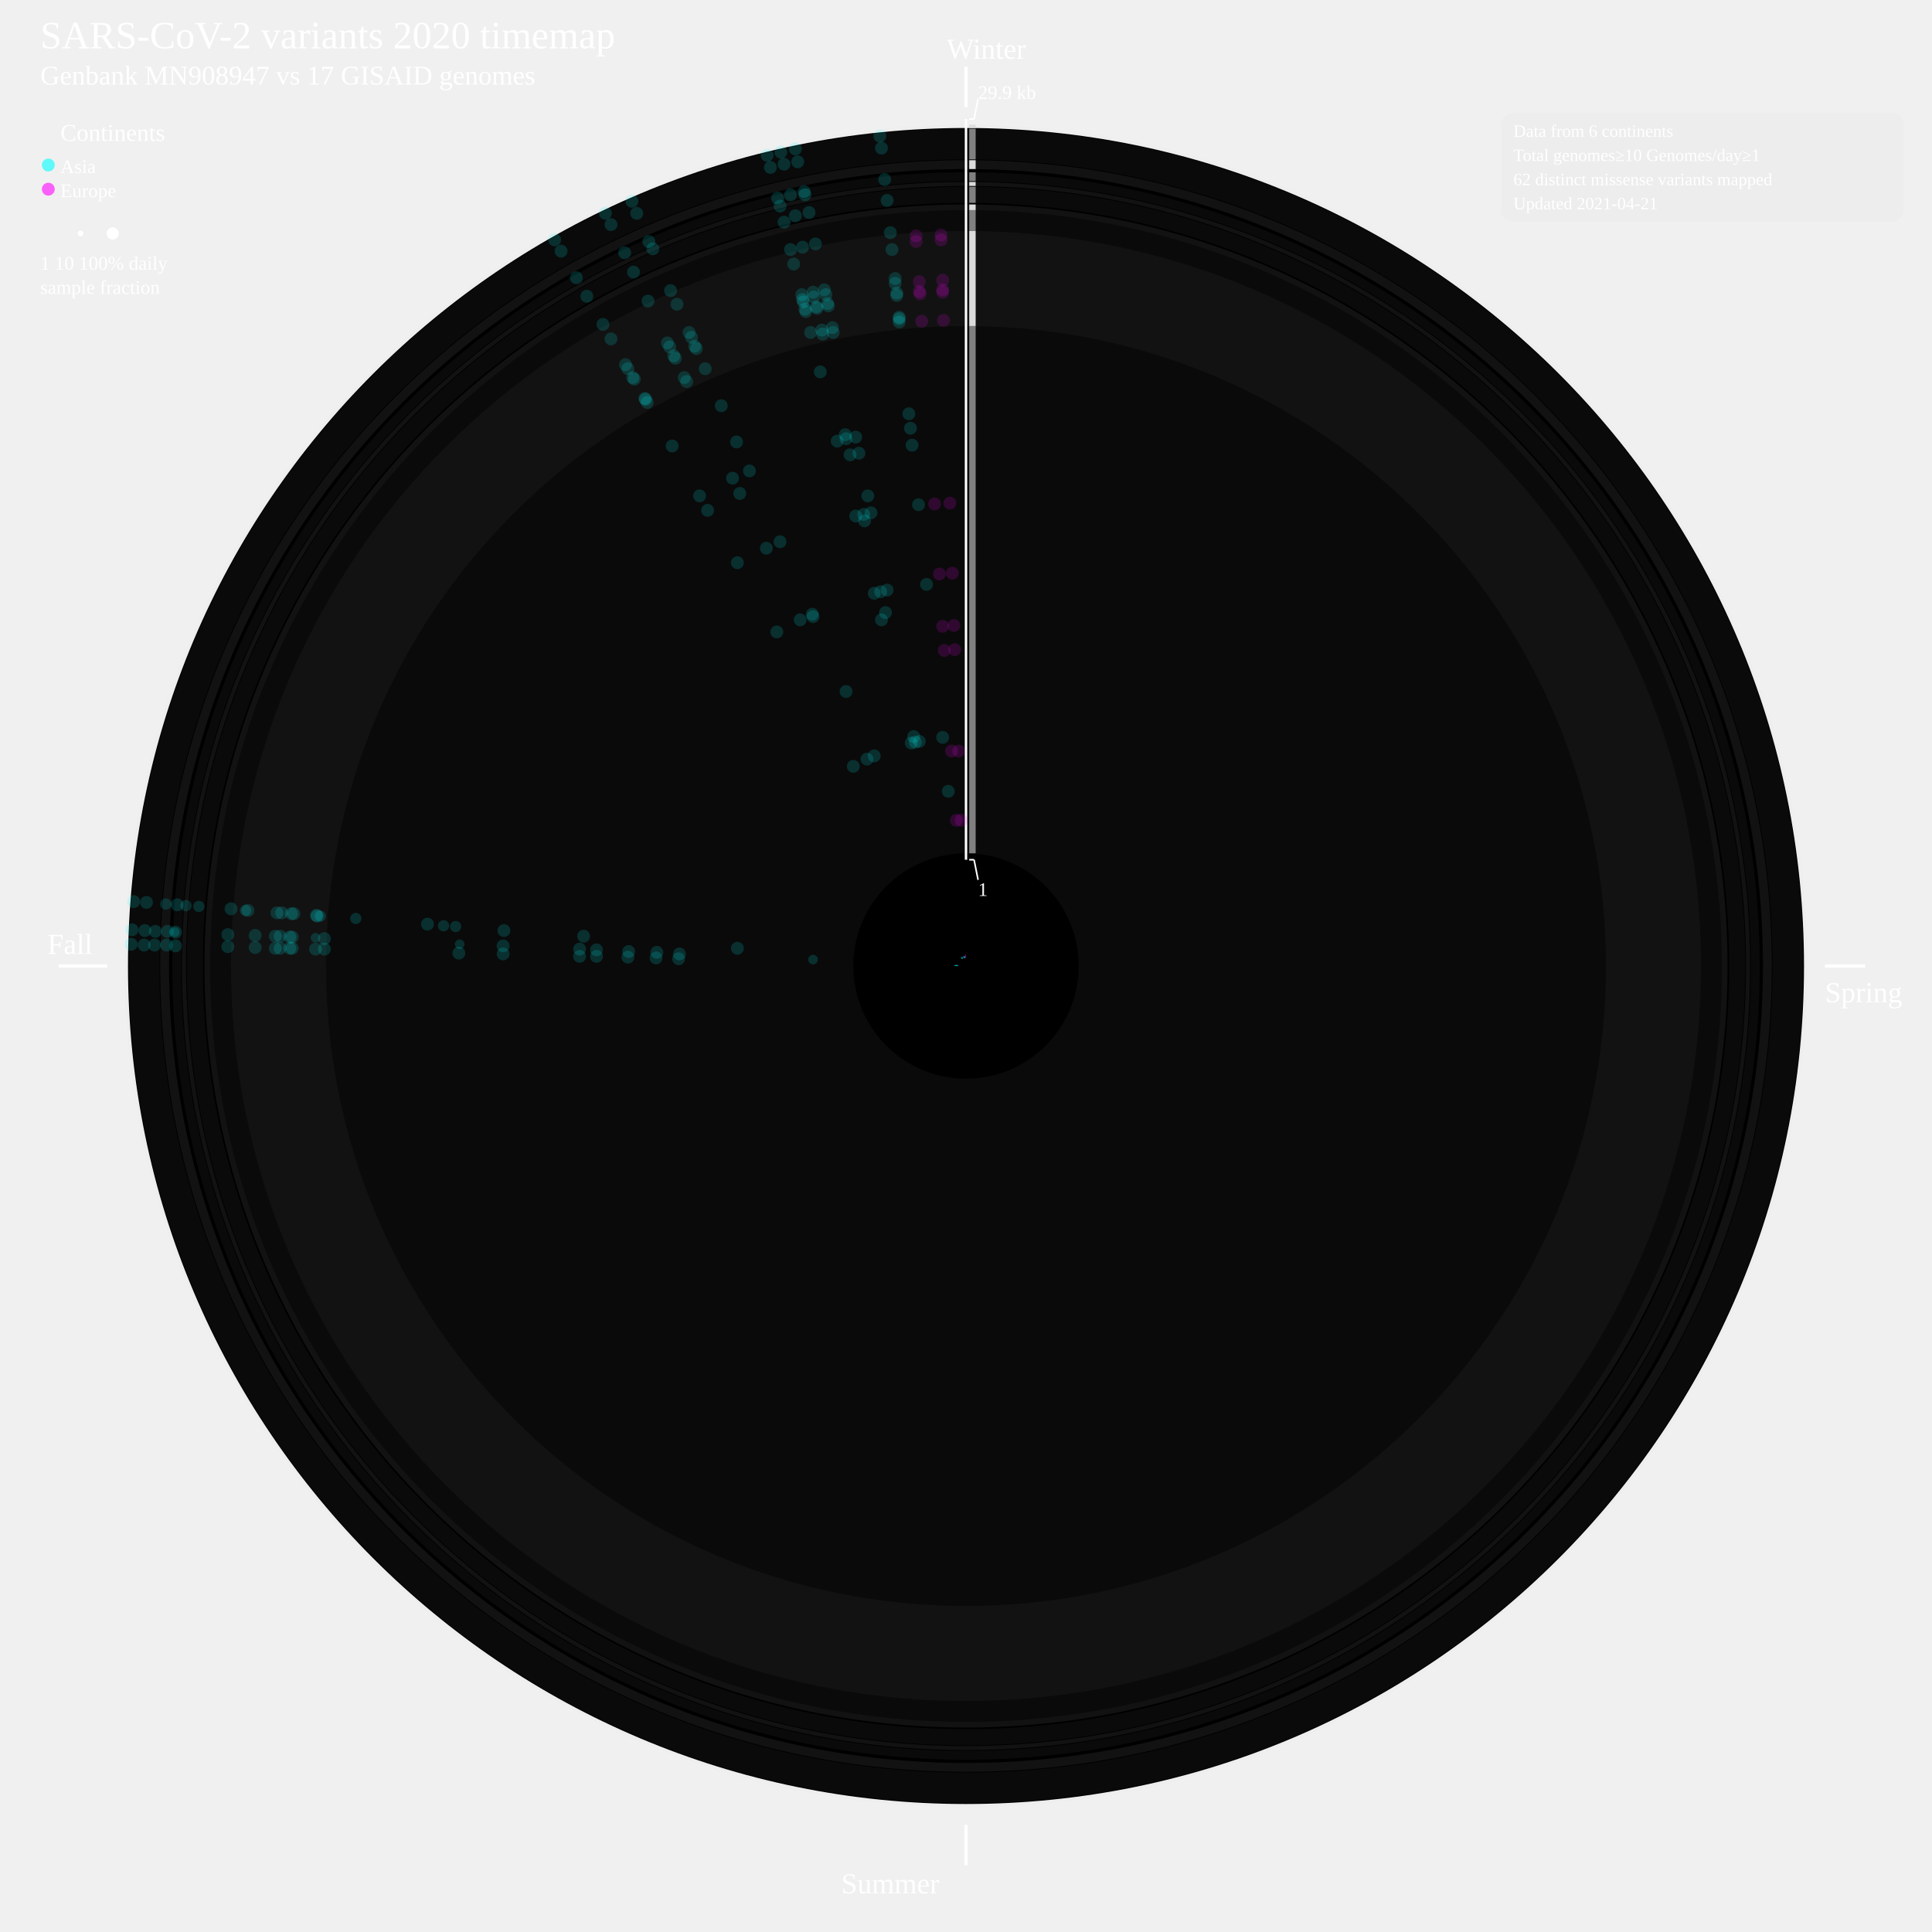
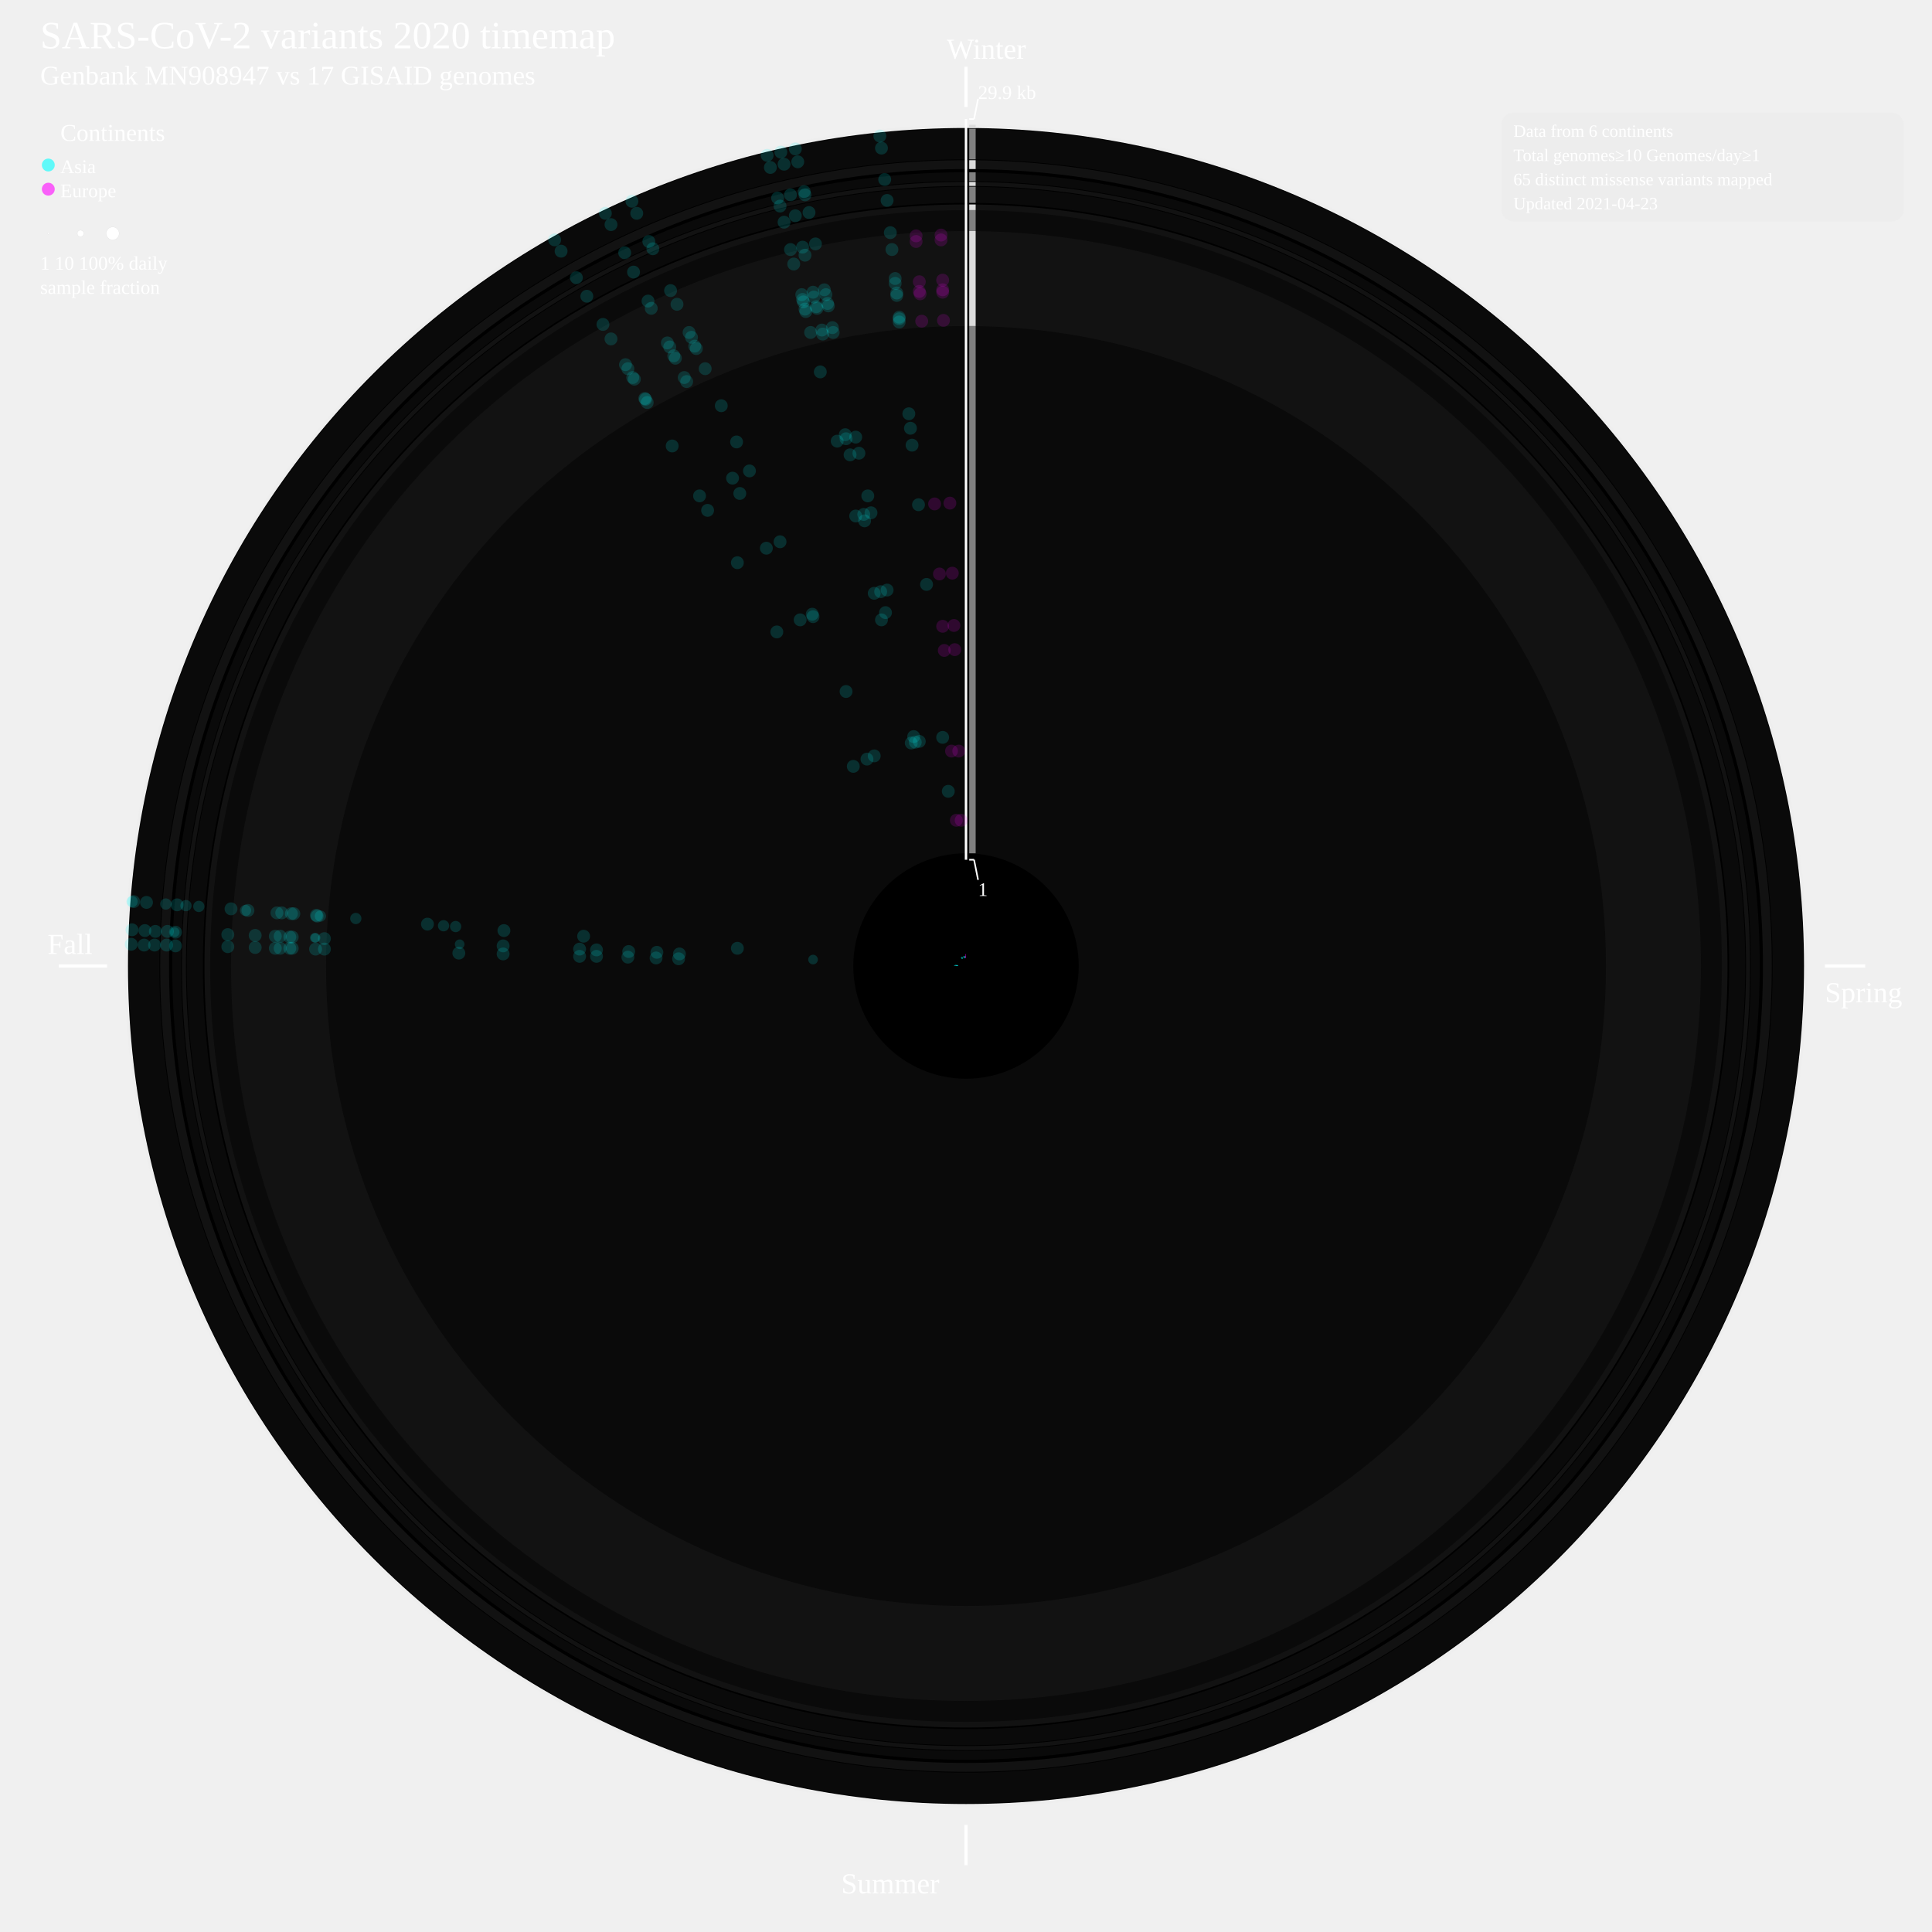
<svg xmlns="http://www.w3.org/2000/svg" width="2400" height="2400" style="background-color:black">
  <defs>
    <style type="text/css">
	.sb {
	stroke-width:0.8;
	stroke-opacity:50%;
	}
	.cv {
	stroke: none;
	fill-opacity:0.15;
	}
	a:link, a:visited {
	cursor: pointer;
	}
	a:hover, a:active {
	outline: dotted 2px yellow;
	}
	g:hover, g:active {
	outline: dotted 2px yellow;
	}
	</style>
  </defs>
  <circle cx="1200" cy="1200" r="1045" style="fill:gainsboro;stroke:black;stroke-width:0;fill-opacity:0.085;" />
  <circle cx="1200" cy="1200" r="1041" style="fill:black;stroke:black;stroke-width:0;fill-opacity:1;" />
  <circle cx="1200" cy="1200" r="1040" style="fill:grey;stroke:black;stroke-width:0;fill-opacity:0.085;" />
  <circle cx="1200" cy="1200" r="1002" style="fill:black;stroke:black;stroke-width:0;fill-opacity:1;" />
  <circle cx="1200" cy="1200" r="1001" style="fill:gainsboro;stroke:black;stroke-width:0;fill-opacity:0.085;" />
  <circle cx="1200" cy="1200" r="990" style="fill:black;stroke:black;stroke-width:0;fill-opacity:1;" />
  <circle cx="1200" cy="1200" r="986" style="fill:grey;stroke:black;stroke-width:0;fill-opacity:0.085;" />
  <circle cx="1200" cy="1200" r="975" style="fill:black;stroke:black;stroke-width:0;fill-opacity:1;" />
  <circle cx="1200" cy="1200" r="974" style="fill:gainsboro;stroke:black;stroke-width:0;fill-opacity:0.085;" />
  <circle cx="1200" cy="1200" r="969" style="fill:black;stroke:black;stroke-width:0;fill-opacity:1;" />
  <circle cx="1200" cy="1200" r="968" style="fill:grey;stroke:black;stroke-width:0;fill-opacity:0.085;" />
  <circle cx="1200" cy="1200" r="948" style="fill:black;stroke:black;stroke-width:0;fill-opacity:1;" />
  <circle cx="1200" cy="1200" r="946" style="fill:gainsboro;stroke:black;stroke-width:0;fill-opacity:0.085;" />
  <circle cx="1200" cy="1200" r="939" style="fill:black;stroke:black;stroke-width:0;fill-opacity:1;" />
  <circle cx="1200" cy="1200" r="939" style="fill:grey;stroke:black;stroke-width:0;fill-opacity:0.085;" />
  <circle cx="1200" cy="1200" r="913" style="fill:black;stroke:black;stroke-width:0;fill-opacity:1;" />
  <circle cx="1200" cy="1200" r="913" style="fill:gainsboro;stroke:black;stroke-width:0;fill-opacity:0.085;" />
  <circle cx="1200" cy="1200" r="795" style="fill:black;stroke:black;stroke-width:0;fill-opacity:1;" />
  <circle cx="1200" cy="1200" r="795" style="fill:grey;stroke:black;stroke-width:0;fill-opacity:0.085;" />
  <circle cx="1200" cy="1200" r="140" style="fill:black;stroke:black;stroke-width:0;fill-opacity:1;" />
  <a href="https://bcgsc.github.io/SARS2/">
    <text font-size="4.0em" x="50" y="60" fill="white">SARS-CoV-2 variants 2020 timemap</text>
  </a>
  <text font-size="2.8em" x="50" y="105" fill="white">Genbank MN908947 vs 17 GISAID genomes</text>
  <line x1="1200" y1="82.938" x2="1200" y2="132.938" style="stroke:white;stroke-width:4" />
  <text font-size="3.0em" x="1176" y="72.938" fill="white">Winter</text>
  <line x1="2267" y1="1200" x2="2317" y2="1200" style="stroke:white;stroke-width:4" />
  <text font-size="3.0em" x="2267" y="1245" fill="white">Spring</text>
  <line x1="1200" y1="2267" x2="1200" y2="2317" style="stroke:white;stroke-width:4" />
  <text font-size="3.0em" x="1045" y="2352" fill="white">Summer</text>
  <line x1="133" y1="1200" x2="73" y2="1200" style="stroke:white;stroke-width:4" />
  <text font-size="3.0em" x="59" y="1185" fill="white">Fall</text>
  <g>
    <line x1="1208" y1="1060" x2="1208" y2="405" style="stroke:grey;stroke-width:8" />
  </g>
  <g>
    <line x1="1208" y1="405" x2="1208" y2="287" style="stroke:gainsboro;stroke-width:8" />
  </g>
  <g>
    <line x1="1208" y1="287" x2="1208" y2="261" style="stroke:grey;stroke-width:8" />
  </g>
  <g>
    <line x1="1208" y1="261" x2="1208" y2="254" style="stroke:gainsboro;stroke-width:8" />
  </g>
  <g>
    <line x1="1208" y1="252" x2="1208" y2="232" style="stroke:grey;stroke-width:8" />
  </g>
  <g>
    <line x1="1208" y1="231" x2="1208" y2="226" style="stroke:gainsboro;stroke-width:8" />
  </g>
  <g>
    <line x1="1208" y1="225" x2="1208" y2="214" style="stroke:grey;stroke-width:8" />
  </g>
  <g>
    <line x1="1208" y1="210" x2="1208" y2="199" style="stroke:gainsboro;stroke-width:8" />
  </g>
  <g>
    <line x1="1208" y1="198" x2="1208" y2="160" style="stroke:grey;stroke-width:8" />
  </g>
  <g>
    <line x1="1208" y1="159" x2="1208" y2="155" style="stroke:gainsboro;stroke-width:8" />
  </g>
  <line x1="1200" y1="147.938" x2="1200" y2="1068" style="stroke:white;stroke-width:3" />
  <line x1="1204" y1="147.938" x2="1210" y2="147.938" style="stroke:white;stroke-width:2" />
  <line x1="1210" y1="147.938" x2="1215" y2="122.938" style="stroke:white;stroke-width:2" />
  <line x1="1204" y1="1068" x2="1210" y2="1068" style="stroke:white;stroke-width:2" />
  <line x1="1210" y1="1068" x2="1215" y2="1093" style="stroke:white;stroke-width:2" />
  <text font-size="2.0em" x="1215" y="122.938" fill="white">29.9 kb</text>
  <text font-size="2.0em" x="1215" y="1113" fill="white">1</text>
  <text font-size="2.5em" x="75" y="175" fill="white">Continents</text>
  <circle cx="60" cy="205" r="8" style="fill:cyan;stroke:black;stroke-width:0;fill-opacity:0.6;" />
  <text font-size="2.0em" x="75" y="215" fill="white">Asia</text>
  <circle cx="60" cy="235" r="8" style="fill:fuchsia;stroke:black;stroke-width:0;fill-opacity:0.6;" />
  <text font-size="2.0em" x="75" y="245" fill="white">Europe</text>
  <circle cx="60" cy="290" r="1" style="fill:white;stroke:lightgrey;stroke-width:0.2;" />
  <circle cx="100" cy="290" r="4" style="fill:white;stroke:lightgrey;stroke-width:0.2;" />
  <circle cx="140" cy="290" r="8" style="fill:white;stroke:lightgrey;stroke-width:0.2;" />
  <text font-size="2.0em" x="50" y="335" fill="white">1      10        100% daily</text>
  <text font-size="2.0em" x="50" y="365" fill="white">sample fraction</text>
  <g>
    <line x1="1190.0" y1="1199.7" x2="1187.6" y2="1199.7" style="stroke:cyan;" class="sb" />
  </g>
  <g>
    <circle cx="843" cy="1191" r="8" style="fill:cyan;" class="cv" />
  </g>
  <g>
    <circle cx="815" cy="1190" r="8" style="fill:cyan;" class="cv" />
  </g>
  <g>
    <circle cx="780" cy="1189" r="8" style="fill:cyan;" class="cv" />
  </g>
  <g>
    <circle cx="741" cy="1188" r="8" style="fill:cyan;" class="cv" />
  </g>
  <g>
    <circle cx="720" cy="1188" r="8" style="fill:cyan;" class="cv" />
  </g>
  <g>
    <circle cx="625" cy="1185" r="8" style="fill:cyan;" class="cv" />
  </g>
  <g>
    <circle cx="570" cy="1184" r="8" style="fill:cyan;" class="cv" />
  </g>
  <g>
    <circle cx="403" cy="1179" r="8" style="fill:cyan;" class="cv" />
  </g>
  <g>
    <circle cx="392" cy="1179" r="8" style="fill:cyan;" class="cv" />
  </g>
  <g>
    <circle cx="363" cy="1178" r="8" style="fill:cyan;" class="cv" />
  </g>
  <g>
    <circle cx="360" cy="1178" r="8" style="fill:cyan;" class="cv" />
  </g>
  <g>
    <circle cx="348" cy="1178" r="8" style="fill:cyan;" class="cv" />
  </g>
  <g>
    <circle cx="342" cy="1178" r="8" style="fill:cyan;" class="cv" />
  </g>
  <g>
    <circle cx="317" cy="1177" r="8" style="fill:cyan;" class="cv" />
  </g>
  <g>
    <circle cx="283" cy="1176" r="8" style="fill:cyan;" class="cv" />
  </g>
  <g>
    <circle cx="218" cy="1175" r="8" style="fill:cyan;" class="cv" />
  </g>
  <g>
    <circle cx="207" cy="1174" r="8" style="fill:cyan;" class="cv" />
  </g>
  <g>
    <circle cx="192" cy="1174" r="8" style="fill:cyan;" class="cv" />
  </g>
  <g>
    <circle cx="179" cy="1174" r="8" style="fill:cyan;" class="cv" />
  </g>
  <g>
    <circle cx="163" cy="1173" r="8" style="fill:cyan;" class="cv" />
  </g>
  <g>
    <line x1="1190.0" y1="1199.6" x2="1185.2" y2="1199.4" style="stroke:cyan;" class="sb" />
  </g>
  <g>
    <circle cx="1010" cy="1192" r="6" style="fill:cyan;" class="cv" />
  </g>
  <g>
    <circle cx="844" cy="1185" r="8" style="fill:cyan;" class="cv" />
  </g>
  <g>
    <circle cx="816" cy="1183" r="8" style="fill:cyan;" class="cv" />
  </g>
  <g>
    <circle cx="781" cy="1182" r="8" style="fill:cyan;" class="cv" />
  </g>
  <g>
    <circle cx="741" cy="1180" r="8" style="fill:cyan;" class="cv" />
  </g>
  <g>
    <circle cx="720" cy="1179" r="8" style="fill:cyan;" class="cv" />
  </g>
  <g>
    <circle cx="625" cy="1175" r="8" style="fill:cyan;" class="cv" />
  </g>
  <g>
    <circle cx="571" cy="1173" r="6" style="fill:cyan;" class="cv" />
  </g>
  <g>
    <circle cx="403" cy="1166" r="8" style="fill:cyan;" class="cv" />
  </g>
  <g>
    <circle cx="392" cy="1165" r="6" style="fill:cyan;" class="cv" />
  </g>
  <g>
+     <circle cx="391" cy="1165" r="6" style="fill:cyan;" class="cv" />
+   </g>
+   <g>
    <circle cx="363" cy="1164" r="8" style="fill:cyan;" class="cv" />
  </g>
  <g>
    <circle cx="360" cy="1164" r="8" style="fill:cyan;" class="cv" />
  </g>
  <g>
    <circle cx="348" cy="1163" r="8" style="fill:cyan;" class="cv" />
  </g>
  <g>
    <circle cx="342" cy="1163" r="8" style="fill:cyan;" class="cv" />
  </g>
  <g>
    <circle cx="317" cy="1162" r="8" style="fill:cyan;" class="cv" />
  </g>
  <g>
    <circle cx="283" cy="1161" r="8" style="fill:cyan;" class="cv" />
  </g>
  <g>
    <circle cx="218" cy="1158" r="8" style="fill:cyan;" class="cv" />
  </g>
  <g>
    <circle cx="217" cy="1158" r="6" style="fill:cyan;" class="cv" />
  </g>
  <g>
    <circle cx="208" cy="1157" r="8" style="fill:cyan;" class="cv" />
  </g>
  <g>
    <circle cx="193" cy="1157" r="8" style="fill:cyan;" class="cv" />
  </g>
  <g>
    <circle cx="180" cy="1156" r="8" style="fill:cyan;" class="cv" />
  </g>
  <g>
    <circle cx="164" cy="1155" r="8" style="fill:cyan;" class="cv" />
  </g>
  <g>
    <line x1="1190.0" y1="1199.2" x2="1186.2" y2="1198.9" style="stroke:cyan;" class="sb" />
  </g>
  <g>
    <circle cx="916" cy="1178" r="8" style="fill:cyan;" class="cv" />
  </g>
  <g>
    <circle cx="725" cy="1163" r="8" style="fill:cyan;" class="cv" />
  </g>
  <g>
    <circle cx="626" cy="1156" r="8" style="fill:cyan;" class="cv" />
  </g>
  <g>
    <circle cx="566" cy="1151" r="7" style="fill:cyan;" class="cv" />
  </g>
  <g>
    <circle cx="551" cy="1150" r="7" style="fill:cyan;" class="cv" />
  </g>
  <g>
    <circle cx="531" cy="1148" r="8" style="fill:cyan;" class="cv" />
  </g>
  <g>
    <circle cx="442" cy="1141" r="7" style="fill:cyan;" class="cv" />
  </g>
  <g>
    <circle cx="398" cy="1138" r="7" style="fill:cyan;" class="cv" />
  </g>
  <g>
    <circle cx="394" cy="1138" r="8" style="fill:cyan;" class="cv" />
  </g>
  <g>
    <circle cx="393" cy="1137" r="8" style="fill:cyan;" class="cv" />
  </g>
  <g>
    <circle cx="365" cy="1135" r="8" style="fill:cyan;" class="cv" />
  </g>
  <g>
    <circle cx="362" cy="1135" r="8" style="fill:cyan;" class="cv" />
  </g>
  <g>
    <circle cx="350" cy="1134" r="8" style="fill:cyan;" class="cv" />
  </g>
  <g>
    <circle cx="344" cy="1134" r="8" style="fill:cyan;" class="cv" />
  </g>
  <g>
    <circle cx="308" cy="1131" r="8" style="fill:cyan;" class="cv" />
  </g>
  <g>
    <circle cx="305" cy="1131" r="7" style="fill:cyan;" class="cv" />
  </g>
  <g>
    <circle cx="287" cy="1129" r="8" style="fill:cyan;" class="cv" />
  </g>
  <g>
    <circle cx="247" cy="1126" r="7" style="fill:cyan;" class="cv" />
  </g>
  <g>
    <circle cx="231" cy="1125" r="7" style="fill:cyan;" class="cv" />
  </g>
  <g>
    <circle cx="220" cy="1124" r="8" style="fill:cyan;" class="cv" />
  </g>
  <g>
    <circle cx="206" cy="1123" r="7" style="fill:cyan;" class="cv" />
  </g>
  <g>
    <circle cx="182" cy="1121" r="8" style="fill:cyan;" class="cv" />
  </g>
  <g>
    <circle cx="166" cy="1120" r="8" style="fill:cyan;" class="cv" />
  </g>
  <g>
+     <circle cx="164" cy="1120" r="7" style="fill:cyan;" class="cv" />
+   </g>
+   <g>
    <line x1="1195.1" y1="1191.3" x2="1193.9" y2="1189.2" style="stroke:cyan;" class="sb" />
  </g>
  <g>
    <circle cx="1060" cy="952" r="8" style="fill:cyan;" class="cv" />
  </g>
  <g>
    <circle cx="965" cy="785" r="8" style="fill:cyan;" class="cv" />
  </g>
  <g>
    <circle cx="916" cy="699" r="8" style="fill:cyan;" class="cv" />
  </g>
  <g>
    <circle cx="879" cy="634" r="8" style="fill:cyan;" class="cv" />
  </g>
  <g>
    <circle cx="869" cy="616" r="8" style="fill:cyan;" class="cv" />
  </g>
  <g>
    <circle cx="835" cy="554" r="8" style="fill:cyan;" class="cv" />
  </g>
  <g>
    <circle cx="804" cy="500" r="8" style="fill:cyan;" class="cv" />
  </g>
  <g>
    <circle cx="802" cy="496" r="8" style="fill:cyan;" class="cv" />
  </g>
  <g>
    <circle cx="801" cy="495" r="8" style="fill:cyan;" class="cv" />
  </g>
  <g>
    <circle cx="788" cy="471" r="8" style="fill:cyan;" class="cv" />
  </g>
  <g>
    <circle cx="786" cy="469" r="8" style="fill:cyan;" class="cv" />
  </g>
  <g>
    <circle cx="780" cy="458" r="8" style="fill:cyan;" class="cv" />
  </g>
  <g>
    <circle cx="777" cy="453" r="8" style="fill:cyan;" class="cv" />
  </g>
  <g>
    <circle cx="759" cy="421" r="8" style="fill:cyan;" class="cv" />
  </g>
  <g>
    <circle cx="749" cy="403" r="8" style="fill:cyan;" class="cv" />
  </g>
  <g>
    <circle cx="729" cy="368" r="8" style="fill:cyan;" class="cv" />
  </g>
  <g>
    <circle cx="716" cy="345" r="8" style="fill:cyan;" class="cv" />
  </g>
  <g>
    <circle cx="697" cy="312" r="8" style="fill:cyan;" class="cv" />
  </g>
  <g>
    <circle cx="689" cy="298" r="8" style="fill:cyan;" class="cv" />
  </g>
  <g>
    <line x1="1195.7" y1="1191.0" x2="1194.6" y2="1188.8" style="stroke:cyan;" class="sb" />
  </g>
  <g>
    <circle cx="1077" cy="943" r="8" style="fill:cyan;" class="cv" />
  </g>
  <g>
    <circle cx="994" cy="770" r="8" style="fill:cyan;" class="cv" />
  </g>
  <g>
    <circle cx="952" cy="681" r="8" style="fill:cyan;" class="cv" />
  </g>
  <g>
    <circle cx="919" cy="613" r="8" style="fill:cyan;" class="cv" />
  </g>
  <g>
    <circle cx="910" cy="594" r="8" style="fill:cyan;" class="cv" />
  </g>
  <g>
    <circle cx="853" cy="474" r="8" style="fill:cyan;" class="cv" />
  </g>
  <g>
    <circle cx="850" cy="469" r="8" style="fill:cyan;" class="cv" />
  </g>
  <g>
    <circle cx="839" cy="445" r="8" style="fill:cyan;" class="cv" />
  </g>
  <g>
    <circle cx="837" cy="442" r="8" style="fill:cyan;" class="cv" />
  </g>
  <g>
    <circle cx="832" cy="431" r="8" style="fill:cyan;" class="cv" />
  </g>
  <g>
    <circle cx="829" cy="426" r="8" style="fill:cyan;" class="cv" />
  </g>
  <g>
+     <circle cx="809" cy="383" r="8" style="fill:cyan;" class="cv" />
+   </g>
+   <g>
    <circle cx="805" cy="374" r="8" style="fill:cyan;" class="cv" />
  </g>
  <g>
    <circle cx="787" cy="338" r="8" style="fill:cyan;" class="cv" />
  </g>
  <g>
    <circle cx="776" cy="314" r="8" style="fill:cyan;" class="cv" />
  </g>
  <g>
    <circle cx="759" cy="279" r="8" style="fill:cyan;" class="cv" />
  </g>
  <g>
    <circle cx="752" cy="265" r="8" style="fill:cyan;" class="cv" />
  </g>
  <g>
    <line x1="1196.0" y1="1190.8" x2="1195.0" y2="1188.6" style="stroke:cyan;" class="sb" />
  </g>
  <g>
    <circle cx="1086" cy="939" r="8" style="fill:cyan;" class="cv" />
  </g>
  <g>
    <circle cx="1051" cy="859" r="8" style="fill:cyan;" class="cv" />
  </g>
  <g>
    <circle cx="1010" cy="766" r="8" style="fill:cyan;" class="cv" />
  </g>
  <g>
    <circle cx="1009" cy="763" r="8" style="fill:cyan;" class="cv" />
  </g>
  <g>
    <circle cx="969" cy="673" r="8" style="fill:cyan;" class="cv" />
  </g>
  <g>
    <circle cx="931" cy="585" r="8" style="fill:cyan;" class="cv" />
  </g>
  <g>
    <circle cx="915" cy="549" r="8" style="fill:cyan;" class="cv" />
  </g>
  <g>
    <circle cx="896" cy="504" r="8" style="fill:cyan;" class="cv" />
  </g>
  <g>
    <circle cx="876" cy="458" r="8" style="fill:cyan;" class="cv" />
  </g>
  <g>
    <circle cx="865" cy="433" r="8" style="fill:cyan;" class="cv" />
  </g>
  <g>
    <circle cx="863" cy="430" r="8" style="fill:cyan;" class="cv" />
  </g>
  <g>
    <circle cx="859" cy="419" r="8" style="fill:cyan;" class="cv" />
  </g>
  <g>
    <circle cx="856" cy="413" r="8" style="fill:cyan;" class="cv" />
  </g>
  <g>
    <circle cx="841" cy="378" r="8" style="fill:cyan;" class="cv" />
  </g>
  <g>
    <circle cx="833" cy="361" r="8" style="fill:cyan;" class="cv" />
  </g>
  <g>
    <circle cx="811" cy="309" r="8" style="fill:cyan;" class="cv" />
  </g>
  <g>
    <circle cx="806" cy="300" r="8" style="fill:cyan;" class="cv" />
  </g>
  <g>
    <circle cx="791" cy="265" r="8" style="fill:cyan;" class="cv" />
  </g>
  <g>
    <circle cx="785" cy="250" r="8" style="fill:cyan;" class="cv" />
  </g>
  <g>
    <line x1="1197.6" y1="1190.3" x2="1197.0" y2="1187.9" style="stroke:cyan;" class="sb" />
  </g>
  <g>
    <circle cx="1132" cy="923" r="8" style="fill:cyan;" class="cv" />
  </g>
  <g>
    <circle cx="1095" cy="770" r="8" style="fill:cyan;" class="cv" />
  </g>
  <g>
    <circle cx="1086" cy="737" r="8" style="fill:cyan;" class="cv" />
  </g>
  <g>
    <circle cx="1063" cy="641" r="8" style="fill:cyan;" class="cv" />
  </g>
  <g>
    <circle cx="1040" cy="548" r="8" style="fill:cyan;" class="cv" />
  </g>
  <g>
    <circle cx="1019" cy="462" r="8" style="fill:cyan;" class="cv" />
  </g>
  <g>
    <circle cx="1007" cy="413" r="8" style="fill:cyan;" class="cv" />
  </g>
  <g>
    <circle cx="1001" cy="387" r="8" style="fill:cyan;" class="cv" />
  </g>
  <g>
    <circle cx="1000" cy="384" r="8" style="fill:cyan;" class="cv" />
  </g>
  <g>
    <circle cx="998" cy="375" r="8" style="fill:cyan;" class="cv" />
  </g>
  <g>
    <circle cx="997" cy="372" r="8" style="fill:cyan;" class="cv" />
  </g>
  <g>
    <circle cx="996" cy="366" r="8" style="fill:cyan;" class="cv" />
  </g>
  <g>
    <circle cx="986" cy="328" r="8" style="fill:cyan;" class="cv" />
  </g>
  <g>
    <circle cx="982" cy="310" r="8" style="fill:cyan;" class="cv" />
  </g>
  <g>
    <circle cx="974" cy="276" r="8" style="fill:cyan;" class="cv" />
  </g>
  <g>
    <circle cx="969" cy="256" r="8" style="fill:cyan;" class="cv" />
  </g>
  <g>
    <circle cx="966" cy="246" r="8" style="fill:cyan;" class="cv" />
  </g>
  <g>
    <circle cx="957" cy="208" r="8" style="fill:cyan;" class="cv" />
  </g>
  <g>
    <circle cx="953" cy="193" r="8" style="fill:cyan;" class="cv" />
  </g>
  <g>
    <line x1="1197.8" y1="1190.2" x2="1197.3" y2="1187.9" style="stroke:cyan;" class="sb" />
  </g>
  <g>
    <circle cx="1137" cy="922" r="8" style="fill:cyan;" class="cv" />
  </g>
  <g>
    <circle cx="1135" cy="915" r="8" style="fill:cyan;" class="cv" />
  </g>
  <g>
    <circle cx="1100" cy="761" r="8" style="fill:cyan;" class="cv" />
  </g>
  <g>
    <circle cx="1094" cy="735" r="8" style="fill:cyan;" class="cv" />
  </g>
  <g>
    <circle cx="1074" cy="647" r="8" style="fill:cyan;" class="cv" />
  </g>
  <g>
    <circle cx="1073" cy="639" r="8" style="fill:cyan;" class="cv" />
  </g>
  <g>
    <circle cx="1056" cy="565" r="8" style="fill:cyan;" class="cv" />
  </g>
  <g>
    <circle cx="1051" cy="545" r="8" style="fill:cyan;" class="cv" />
  </g>
  <g>
    <circle cx="1050" cy="540" r="8" style="fill:cyan;" class="cv" />
  </g>
  <g>
    <circle cx="1022" cy="415" r="8" style="fill:cyan;" class="cv" />
  </g>
  <g>
    <circle cx="1021" cy="410" r="8" style="fill:cyan;" class="cv" />
  </g>
  <g>
    <circle cx="1015" cy="383" r="8" style="fill:cyan;" class="cv" />
  </g>
  <g>
    <circle cx="1014" cy="381" r="8" style="fill:cyan;" class="cv" />
  </g>
  <g>
    <circle cx="1011" cy="369" r="8" style="fill:cyan;" class="cv" />
  </g>
  <g>
    <circle cx="1010" cy="363" r="8" style="fill:cyan;" class="cv" />
+   </g>
+   <g>
+     <circle cx="1000" cy="317" r="8" style="fill:cyan;" class="cv" />
  </g>
  <g>
    <circle cx="997" cy="307" r="8" style="fill:cyan;" class="cv" />
  </g>
  <g>
    <circle cx="988" cy="268" r="8" style="fill:cyan;" class="cv" />
  </g>
  <g>
    <circle cx="982" cy="242" r="8" style="fill:cyan;" class="cv" />
  </g>
  <g>
    <circle cx="974" cy="204" r="8" style="fill:cyan;" class="cv" />
  </g>
  <g>
    <circle cx="970" cy="189" r="8" style="fill:cyan;" class="cv" />
  </g>
  <g>
    <line x1="1198.0" y1="1190.2" x2="1197.5" y2="1187.9" style="stroke:cyan;" class="sb" />
  </g>
  <g>
    <circle cx="1142" cy="921" r="8" style="fill:cyan;" class="cv" />
  </g>
  <g>
    <circle cx="1102" cy="733" r="8" style="fill:cyan;" class="cv" />
  </g>
  <g>
    <circle cx="1082" cy="637" r="8" style="fill:cyan;" class="cv" />
  </g>
  <g>
    <circle cx="1078" cy="616" r="8" style="fill:cyan;" class="cv" />
  </g>
  <g>
    <circle cx="1067" cy="563" r="8" style="fill:cyan;" class="cv" />
  </g>
  <g>
    <circle cx="1063" cy="543" r="8" style="fill:cyan;" class="cv" />
  </g>
  <g>
    <circle cx="1035" cy="413" r="8" style="fill:cyan;" class="cv" />
  </g>
  <g>
    <circle cx="1034" cy="407" r="8" style="fill:cyan;" class="cv" />
  </g>
  <g>
    <circle cx="1029" cy="380" r="8" style="fill:cyan;" class="cv" />
  </g>
  <g>
    <circle cx="1028" cy="377" r="8" style="fill:cyan;" class="cv" />
  </g>
  <g>
    <circle cx="1026" cy="366" r="8" style="fill:cyan;" class="cv" />
  </g>
  <g>
    <circle cx="1024" cy="360" r="8" style="fill:cyan;" class="cv" />
  </g>
  <g>
    <circle cx="1013" cy="303" r="8" style="fill:cyan;" class="cv" />
  </g>
  <g>
    <circle cx="1005" cy="264" r="8" style="fill:cyan;" class="cv" />
  </g>
  <g>
    <circle cx="1000" cy="242" r="8" style="fill:cyan;" class="cv" />
  </g>
  <g>
    <circle cx="999" cy="238" r="8" style="fill:cyan;" class="cv" />
  </g>
  <g>
    <circle cx="991" cy="201" r="8" style="fill:cyan;" class="cv" />
  </g>
  <g>
    <circle cx="988" cy="185" r="8" style="fill:cyan;" class="cv" />
  </g>
  <g>
    <line x1="1199.0" y1="1190.1" x2="1198.7" y2="1187.7" style="stroke:cyan;" class="sb" />
  </g>
  <g>
    <circle cx="1178" cy="983" r="8" style="fill:cyan;" class="cv" />
  </g>
  <g>
    <circle cx="1171" cy="916" r="8" style="fill:cyan;" class="cv" />
  </g>
  <g>
    <circle cx="1151" cy="726" r="8" style="fill:cyan;" class="cv" />
  </g>
  <g>
    <circle cx="1141" cy="627" r="8" style="fill:cyan;" class="cv" />
  </g>
  <g>
    <circle cx="1133" cy="553" r="8" style="fill:cyan;" class="cv" />
  </g>
  <g>
    <circle cx="1131" cy="532" r="8" style="fill:cyan;" class="cv" />
  </g>
  <g>
    <circle cx="1129" cy="514" r="8" style="fill:cyan;" class="cv" />
  </g>
  <g>
    <circle cx="1117" cy="400" r="8" style="fill:cyan;" class="cv" />
  </g>
  <g>
    <circle cx="1117" cy="396" r="8" style="fill:cyan;" class="cv" />
  </g>
  <g>
    <circle cx="1117" cy="394" r="8" style="fill:cyan;" class="cv" />
  </g>
  <g>
    <circle cx="1114" cy="367" r="8" style="fill:cyan;" class="cv" />
  </g>
  <g>
    <circle cx="1114" cy="364" r="8" style="fill:cyan;" class="cv" />
  </g>
  <g>
    <circle cx="1112" cy="352" r="8" style="fill:cyan;" class="cv" />
  </g>
  <g>
    <circle cx="1112" cy="346" r="8" style="fill:cyan;" class="cv" />
  </g>
  <g>
    <circle cx="1108" cy="310" r="8" style="fill:cyan;" class="cv" />
  </g>
  <g>
    <circle cx="1106" cy="289" r="8" style="fill:cyan;" class="cv" />
  </g>
  <g>
    <circle cx="1102" cy="249" r="8" style="fill:cyan;" class="cv" />
  </g>
  <g>
    <circle cx="1099" cy="223" r="8" style="fill:cyan;" class="cv" />
  </g>
  <g>
    <circle cx="1095" cy="184" r="8" style="fill:cyan;" class="cv" />
  </g>
  <g>
    <circle cx="1093" cy="169" r="8" style="fill:cyan;" class="cv" />
  </g>
  <g>
    <line x1="1199.3" y1="1190.0" x2="1199.1" y2="1187.6" style="stroke:fuchsia;" class="sb" />
  </g>
  <g>
    <circle cx="1188" cy="1019" r="8" style="fill:fuchsia;" class="cv" />
  </g>
  <g>
    <circle cx="1182" cy="933" r="8" style="fill:fuchsia;" class="cv" />
  </g>
  <g>
    <circle cx="1173" cy="808" r="8" style="fill:fuchsia;" class="cv" />
  </g>
  <g>
    <circle cx="1171" cy="778" r="8" style="fill:fuchsia;" class="cv" />
  </g>
  <g>
    <circle cx="1167" cy="713" r="8" style="fill:fuchsia;" class="cv" />
  </g>
  <g>
    <circle cx="1161" cy="626" r="8" style="fill:fuchsia;" class="cv" />
  </g>
  <g>
    <circle cx="1145" cy="399" r="8" style="fill:fuchsia;" class="cv" />
  </g>
  <g>
    <circle cx="1143" cy="365" r="8" style="fill:fuchsia;" class="cv" />
  </g>
  <g>
    <circle cx="1142" cy="362" r="8" style="fill:fuchsia;" class="cv" />
  </g>
  <g>
    <circle cx="1142" cy="350" r="8" style="fill:fuchsia;" class="cv" />
  </g>
  <g>
    <circle cx="1138" cy="300" r="8" style="fill:fuchsia;" class="cv" />
  </g>
  <g>
    <circle cx="1138" cy="293" r="8" style="fill:fuchsia;" class="cv" />
  </g>
  <g>
    <line x1="1199.7" y1="1190.0" x2="1199.5" y2="1185.2" style="stroke:fuchsia;" class="sb" />
  </g>
  <g>
    <circle cx="1194" cy="1019" r="8" style="fill:fuchsia;" class="cv" />
  </g>
  <g>
    <circle cx="1191" cy="933" r="8" style="fill:fuchsia;" class="cv" />
  </g>
  <g>
    <circle cx="1186" cy="807" r="8" style="fill:fuchsia;" class="cv" />
  </g>
  <g>
    <circle cx="1185" cy="777" r="8" style="fill:fuchsia;" class="cv" />
  </g>
  <g>
    <circle cx="1183" cy="712" r="8" style="fill:fuchsia;" class="cv" />
  </g>
  <g>
    <circle cx="1180" cy="625" r="8" style="fill:fuchsia;" class="cv" />
  </g>
  <g>
    <circle cx="1172" cy="398" r="8" style="fill:fuchsia;" class="cv" />
  </g>
  <g>
    <circle cx="1171" cy="363" r="8" style="fill:fuchsia;" class="cv" />
  </g>
  <g>
    <circle cx="1171" cy="360" r="8" style="fill:fuchsia;" class="cv" />
  </g>
  <g>
    <circle cx="1171" cy="348" r="8" style="fill:fuchsia;" class="cv" />
  </g>
  <g>
    <circle cx="1169" cy="298" r="8" style="fill:fuchsia;" class="cv" />
  </g>
  <g>
    <circle cx="1169" cy="292" r="8" style="fill:fuchsia;" class="cv" />
  </g>
  <rect x="1865" y="140" width="500" height="135" rx="15" style="fill:gainsboro;stroke-width:0;fill-opacity:0.15;" />
  <text font-size="1.8em" x="1880" y="170" fill="white">Data from 6 continents</text>
  <text font-size="1.8em" x="1880" y="200" fill="white">Total genomes≥10  Genomes/day≥1</text>
-   <text font-size="1.8em" x="1880" y="230" fill="white">62 distinct missense variants mapped</text>
-   <text font-size="1.8em" x="1880" y="260" fill="white">Updated 2021-04-21</text>
+   <text font-size="1.8em" x="1880" y="230" fill="white">65 distinct missense variants mapped</text>
+   <text font-size="1.8em" x="1880" y="260" fill="white">Updated 2021-04-23</text>
</svg>
